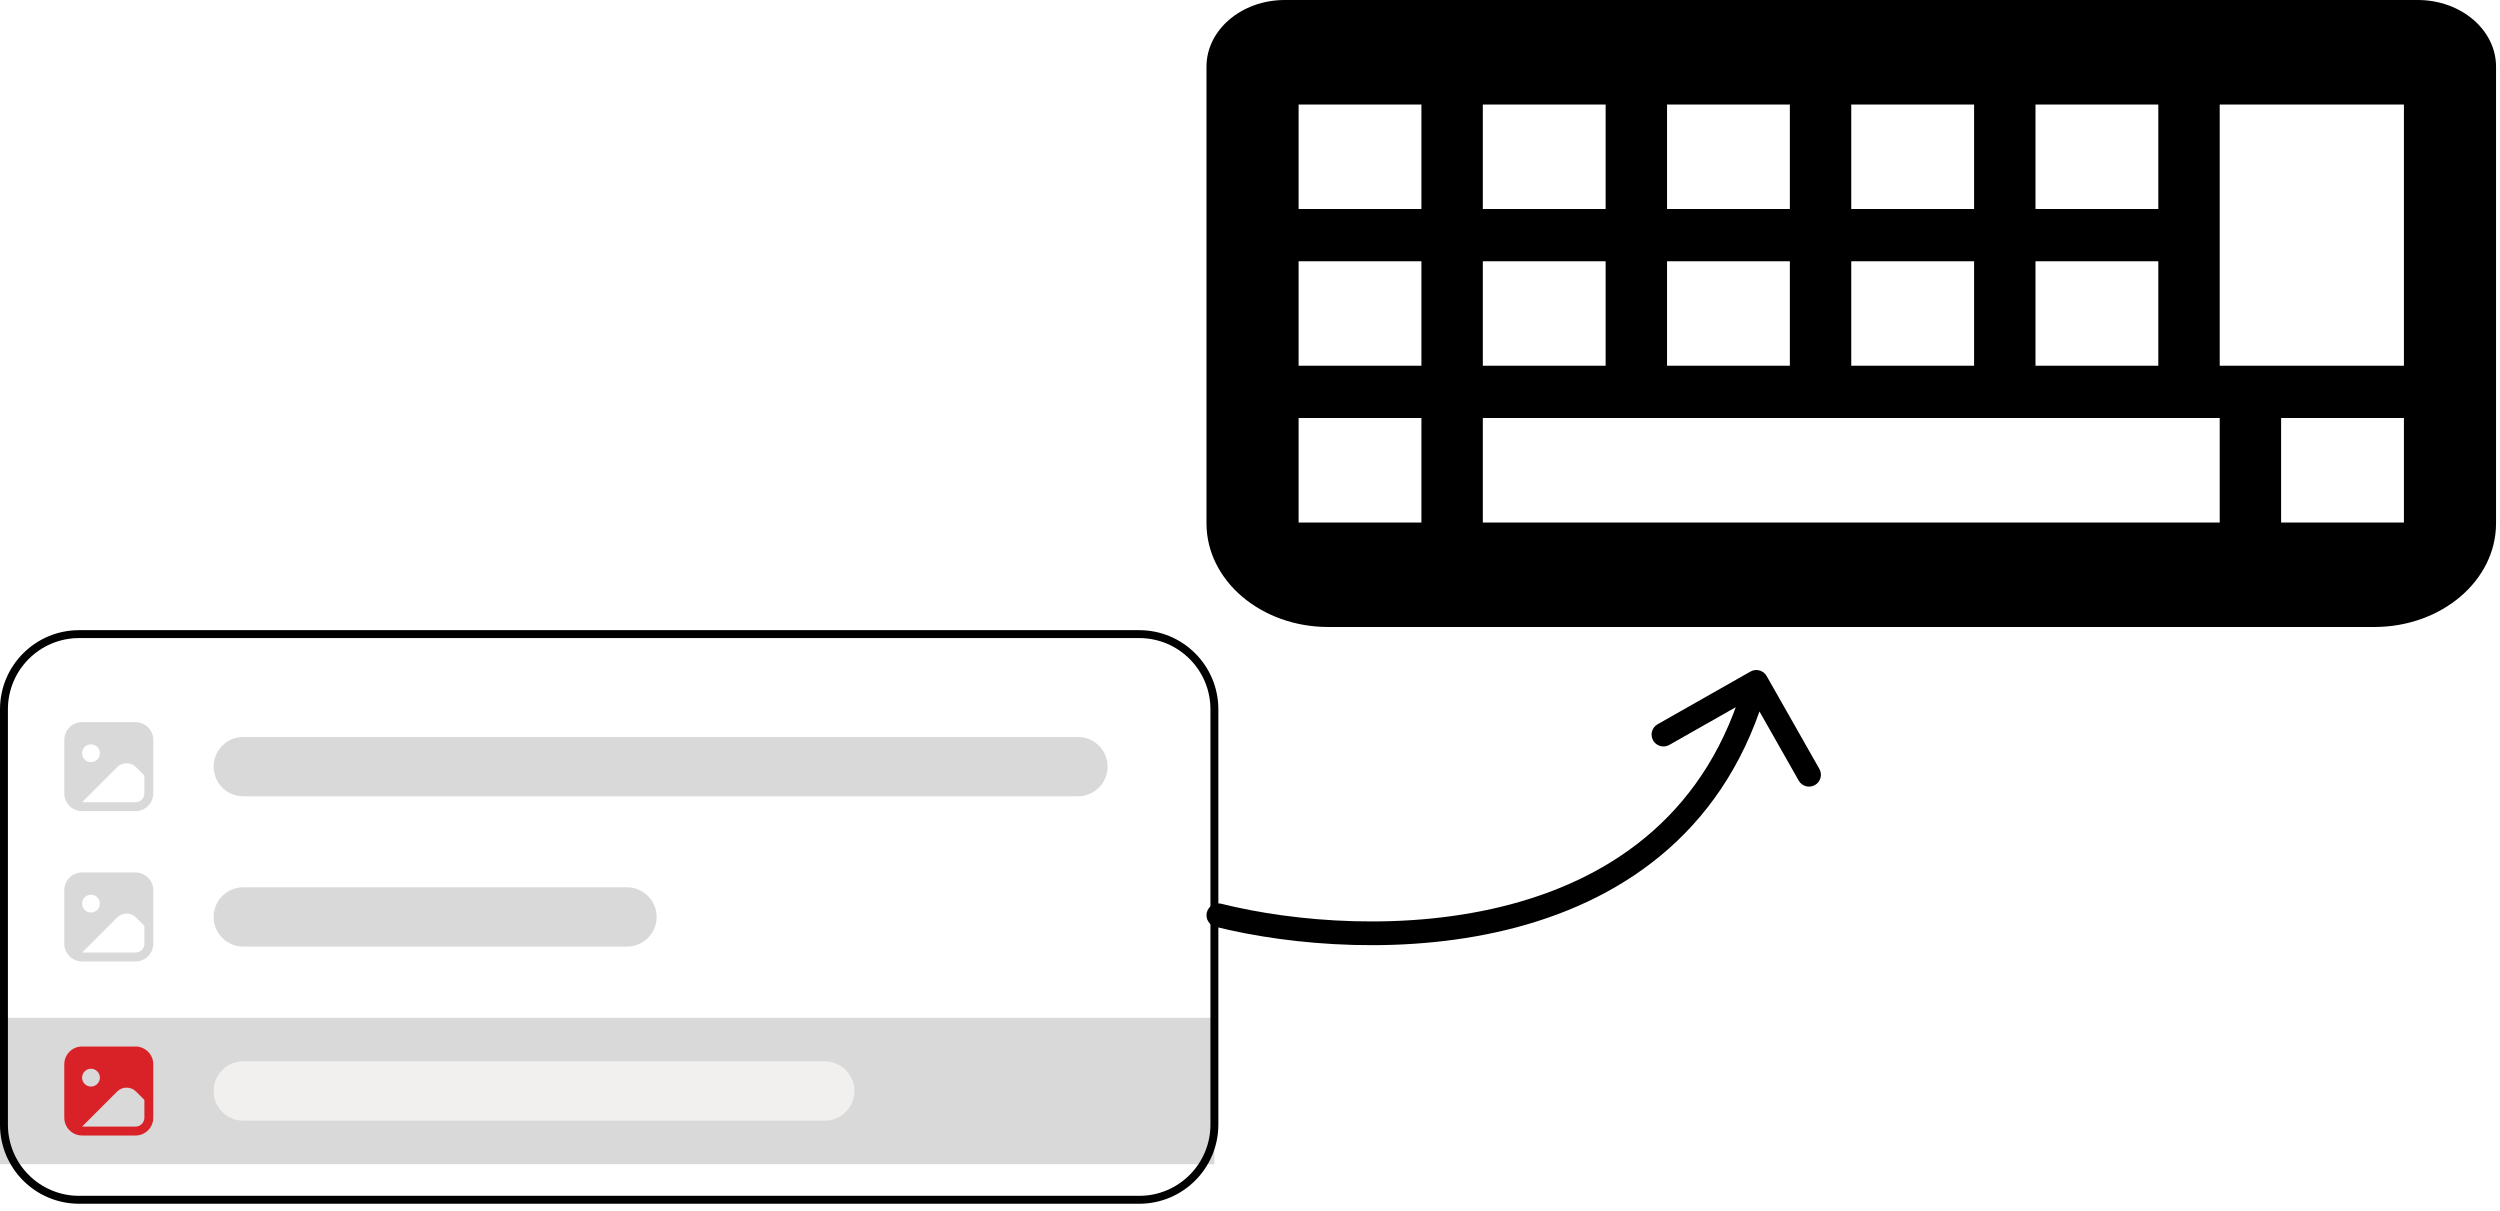
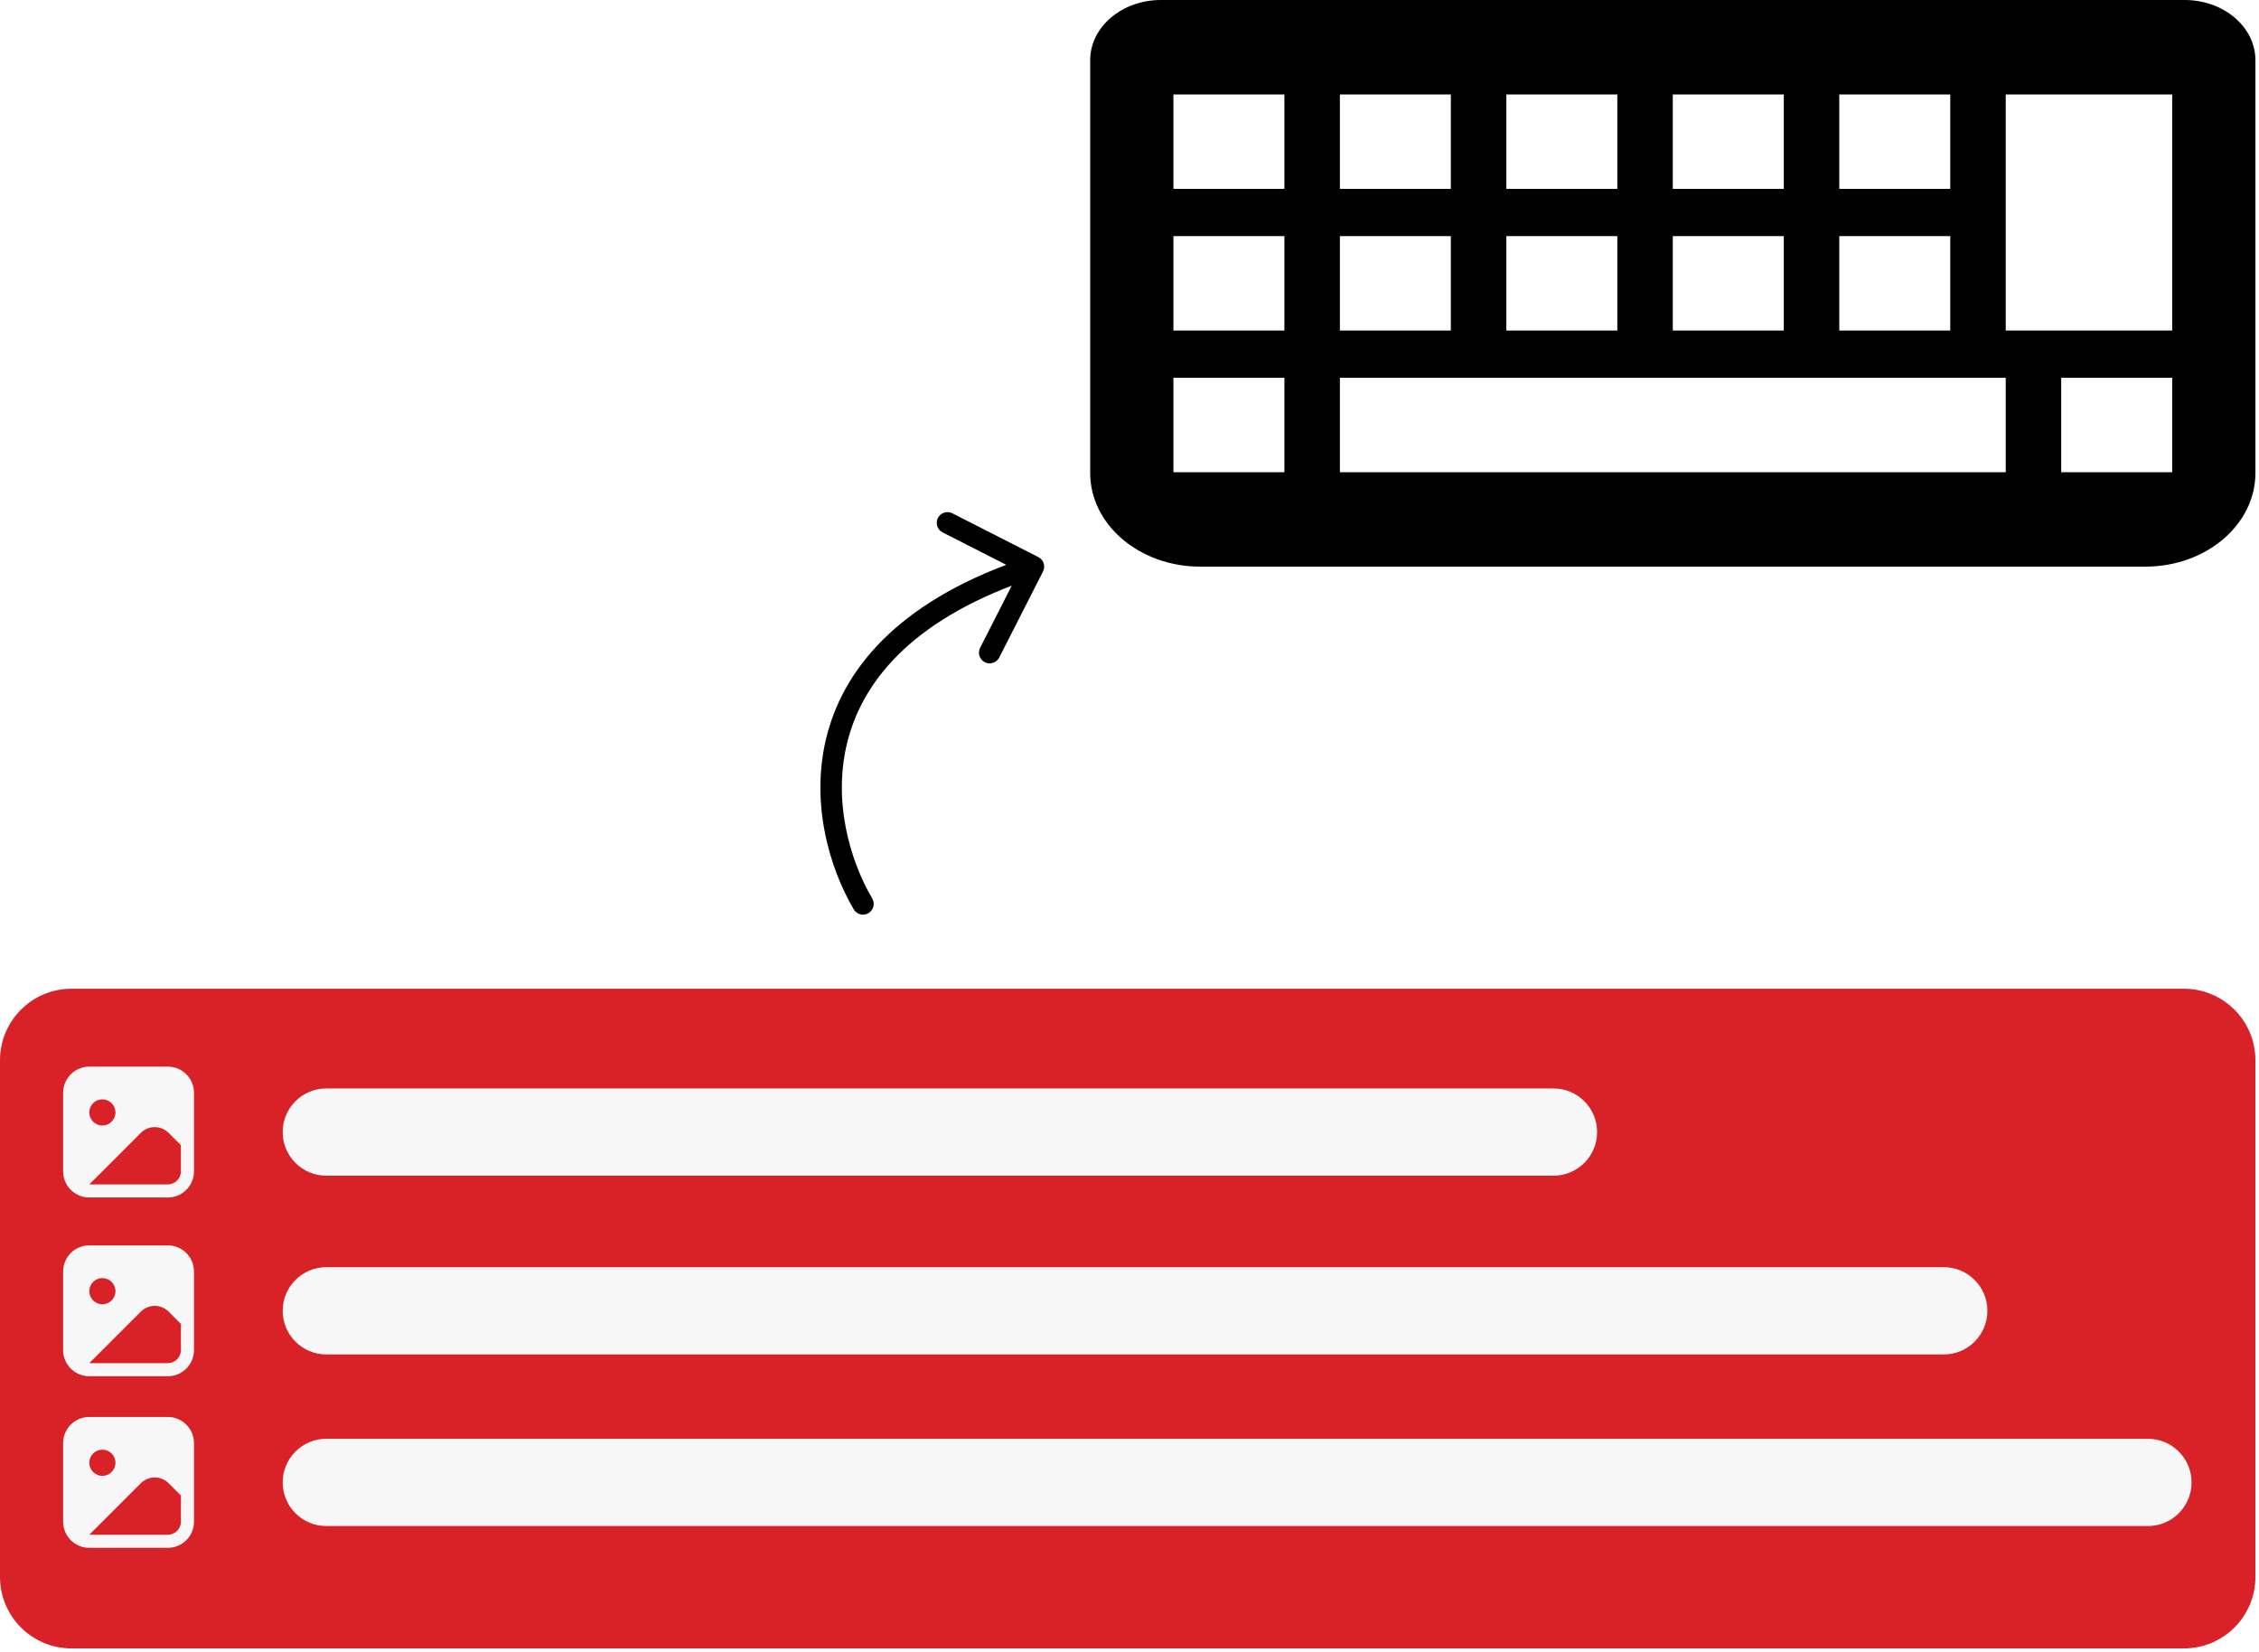
- <svg xmlns="http://www.w3.org/2000/svg" width="316" height="153" viewBox="0 0 316 153" fill="none">
-   <rect y="128.653" width="153.5" height="18.5" fill="#D9D9D9" />
-   <rect x="0.5" y="80.153" width="153" height="71.5" rx="9.5" stroke="black" />
-   <path fill-rule="evenodd" clip-rule="evenodd" d="M10.375 91.278C9.132 91.278 8.125 92.285 8.125 93.528V100.278C8.125 101.52 9.132 102.528 10.375 102.528H17.125C18.368 102.528 19.375 101.52 19.375 100.278V93.528C19.375 92.285 18.368 91.278 17.125 91.278H10.375ZM12.625 95.215C12.625 95.837 12.121 96.34 11.5 96.34C10.879 96.34 10.375 95.837 10.375 95.215C10.375 94.594 10.879 94.09 11.5 94.09C12.121 94.09 12.625 94.594 12.625 95.215ZM17.193 96.971L18.25 98.028V100.278C18.25 100.899 17.746 101.403 17.125 101.403H10.375L14.807 96.971C15.466 96.312 16.534 96.312 17.193 96.971Z" fill="#D9D9D9" />
-   <path fill-rule="evenodd" clip-rule="evenodd" d="M10.375 110.278C9.132 110.278 8.125 111.285 8.125 112.528V119.278C8.125 120.52 9.132 121.528 10.375 121.528H17.125C18.368 121.528 19.375 120.52 19.375 119.278V112.528C19.375 111.285 18.368 110.278 17.125 110.278H10.375ZM12.625 114.215C12.625 114.837 12.121 115.34 11.5 115.34C10.879 115.34 10.375 114.837 10.375 114.215C10.375 113.594 10.879 113.09 11.5 113.09C12.121 113.09 12.625 113.594 12.625 114.215ZM17.193 115.971L18.25 117.028V119.278C18.25 119.899 17.746 120.403 17.125 120.403H10.375L14.807 115.971C15.466 115.312 16.534 115.312 17.193 115.971Z" fill="#D9D9D9" />
-   <path fill-rule="evenodd" clip-rule="evenodd" d="M10.375 132.278C9.132 132.278 8.125 133.285 8.125 134.528V141.278C8.125 142.52 9.132 143.528 10.375 143.528H17.125C18.368 143.528 19.375 142.52 19.375 141.278V134.528C19.375 133.285 18.368 132.278 17.125 132.278H10.375ZM12.625 136.215C12.625 136.837 12.121 137.34 11.5 137.34C10.879 137.34 10.375 136.837 10.375 136.215C10.375 135.594 10.879 135.09 11.5 135.09C12.121 135.09 12.625 135.594 12.625 136.215ZM17.193 137.971L18.25 139.028V141.278C18.25 141.899 17.746 142.403 17.125 142.403H10.375L14.807 137.971C15.466 137.312 16.534 137.312 17.193 137.971Z" fill="#D92228" />
-   <rect x="27" y="112.153" width="56" height="7.5" rx="3.75" fill="#D9D9D9" />
-   <rect x="27" y="93.153" width="113" height="7.5" rx="3.75" fill="#D9D9D9" />
-   <rect x="27" y="134.153" width="81" height="7.5" rx="3.75" fill="#F2F0EE" />
+ <svg xmlns="http://www.w3.org/2000/svg" width="316" height="231" viewBox="0 0 316 231" fill="none">
+   <rect y="138.291" width="315.5" height="92.268" rx="10" fill="#D92228" />
+   <path fill-rule="evenodd" clip-rule="evenodd" d="M12.491 149.186C10.469 149.186 8.83 150.825 8.83 152.847V163.83C8.83 165.852 10.469 167.491 12.491 167.491H23.474C25.496 167.491 27.136 165.852 27.136 163.83V152.847C27.136 150.825 25.496 149.186 23.474 149.186H12.491ZM16.152 155.593C16.152 156.604 15.333 157.423 14.322 157.423C13.311 157.423 12.491 156.604 12.491 155.593C12.491 154.582 13.311 153.762 14.322 153.762C15.333 153.762 16.152 154.582 16.152 155.593ZM23.585 158.45L25.305 160.169V163.83C25.305 164.841 24.485 165.661 23.474 165.661H12.491L19.702 158.45C20.775 157.378 22.513 157.378 23.585 158.45Z" fill="#F8F7F7" />
+   <rect x="39.543" y="152.237" width="183.868" height="12.204" rx="6.102" fill="#F8F7F7" />
+   <path fill-rule="evenodd" clip-rule="evenodd" d="M12.491 174.186C10.469 174.186 8.83 175.825 8.83 177.847V188.83C8.83 190.852 10.469 192.491 12.491 192.491H23.474C25.496 192.491 27.136 190.852 27.136 188.83V177.847C27.136 175.825 25.496 174.186 23.474 174.186H12.491ZM16.152 180.593C16.152 181.604 15.333 182.423 14.322 182.423C13.311 182.423 12.491 181.604 12.491 180.593C12.491 179.582 13.311 178.762 14.322 178.762C15.333 178.762 16.152 179.582 16.152 180.593ZM23.585 183.45L25.305 185.169V188.83C25.305 189.841 24.485 190.661 23.474 190.661H12.491L19.702 183.45C20.775 182.378 22.513 182.378 23.585 183.45Z" fill="#F8F7F7" />
+   <path fill-rule="evenodd" clip-rule="evenodd" d="M12.491 198.186C10.469 198.186 8.83 199.825 8.83 201.847V212.83C8.83 214.852 10.469 216.491 12.491 216.491H23.474C25.496 216.491 27.136 214.852 27.136 212.83V201.847C27.136 199.825 25.496 198.186 23.474 198.186H12.491ZM16.152 204.593C16.152 205.604 15.333 206.423 14.322 206.423C13.311 206.423 12.491 205.604 12.491 204.593C12.491 203.582 13.311 202.762 14.322 202.762C15.333 202.762 16.152 203.582 16.152 204.593ZM23.585 207.45L25.305 209.169V212.83C25.305 213.841 24.485 214.661 23.474 214.661H12.491L19.702 207.45C20.775 206.378 22.513 206.378 23.585 207.45Z" fill="#F8F7F7" />
+   <rect x="39.543" y="177.237" width="238.466" height="12.204" rx="6.102" fill="#F8F7F7" />
+   <rect x="39.543" y="201.237" width="267.023" height="12.204" rx="6.102" fill="#F8F7F7" />
  <path d="M305.602 0H162.398C156.934 0 152.5 3.773 152.5 8.422V66.148C152.5 73.388 159.393 79.253 167.902 79.253H300.098C308.607 79.253 315.5 73.388 315.5 66.148V8.422C315.5 3.773 311.066 0 305.602 0ZM257.286 13.209H272.81V26.417H257.286V13.209ZM257.286 33.021H272.81V46.232H257.286V33.021ZM233.998 13.209H249.525V26.417H233.998V13.209ZM233.998 33.021H249.525V46.232H233.998V33.021ZM210.714 13.209H226.237V26.417H210.714V13.209ZM210.714 33.021H226.237V46.232H210.714V33.021ZM187.429 13.209H202.952V26.417H187.429V13.209ZM187.429 33.021H202.952V46.232H187.429V33.021ZM179.667 66.045H164.144V52.837H179.667V66.045ZM179.667 46.232H164.144V33.022H179.667V46.232ZM179.667 26.417H164.144V13.209H179.667V26.417ZM280.571 66.045H187.429V52.837H280.571V66.045ZM303.856 66.045H288.332V52.837H303.856V66.045ZM303.856 46.232H280.571V13.209H303.856V46.232Z" fill="black" />
-   <path d="M154.364 114.234C153.56 114.033 152.746 114.521 152.545 115.325C152.344 116.129 152.833 116.943 153.636 117.144L154 115.689L154.364 114.234ZM223.305 85.449C222.896 84.728 221.98 84.475 221.26 84.884L209.519 91.548C208.798 91.957 208.546 92.873 208.955 93.593C209.364 94.314 210.279 94.566 211 94.157L221.436 88.234L227.359 98.67C227.768 99.391 228.684 99.643 229.404 99.234C230.125 98.825 230.377 97.91 229.968 97.189L223.305 85.449ZM154 115.689L153.636 117.144C163.142 119.521 178.011 120.879 191.788 117.188C205.638 113.477 218.472 104.619 223.446 86.588L222 86.189L220.554 85.79C215.928 102.559 204.095 110.784 191.012 114.29C177.856 117.815 163.525 116.524 154.364 114.234L154 115.689Z" fill="black" />
+   <path d="M122.012 125.667C122.433 126.381 122.195 127.3 121.481 127.721C120.768 128.142 119.848 127.904 119.427 127.19L120.72 126.429L122.012 125.667ZM145.247 77.917C145.985 78.293 146.279 79.196 145.903 79.934L139.777 91.964C139.401 92.703 138.498 92.996 137.76 92.62C137.022 92.244 136.728 91.341 137.104 90.603L142.549 79.909L131.855 74.465C131.117 74.089 130.823 73.185 131.199 72.447C131.575 71.709 132.478 71.415 133.217 71.791L145.247 77.917ZM120.72 126.429L119.427 127.19C116.038 121.439 113.181 112.047 115.755 102.543C118.36 92.928 126.415 83.579 144.102 77.827L144.566 79.253L145.03 80.68C128.043 86.204 120.926 94.93 118.651 103.327C116.346 111.835 118.903 120.392 122.012 125.667L120.72 126.429Z" fill="black" />
</svg>
